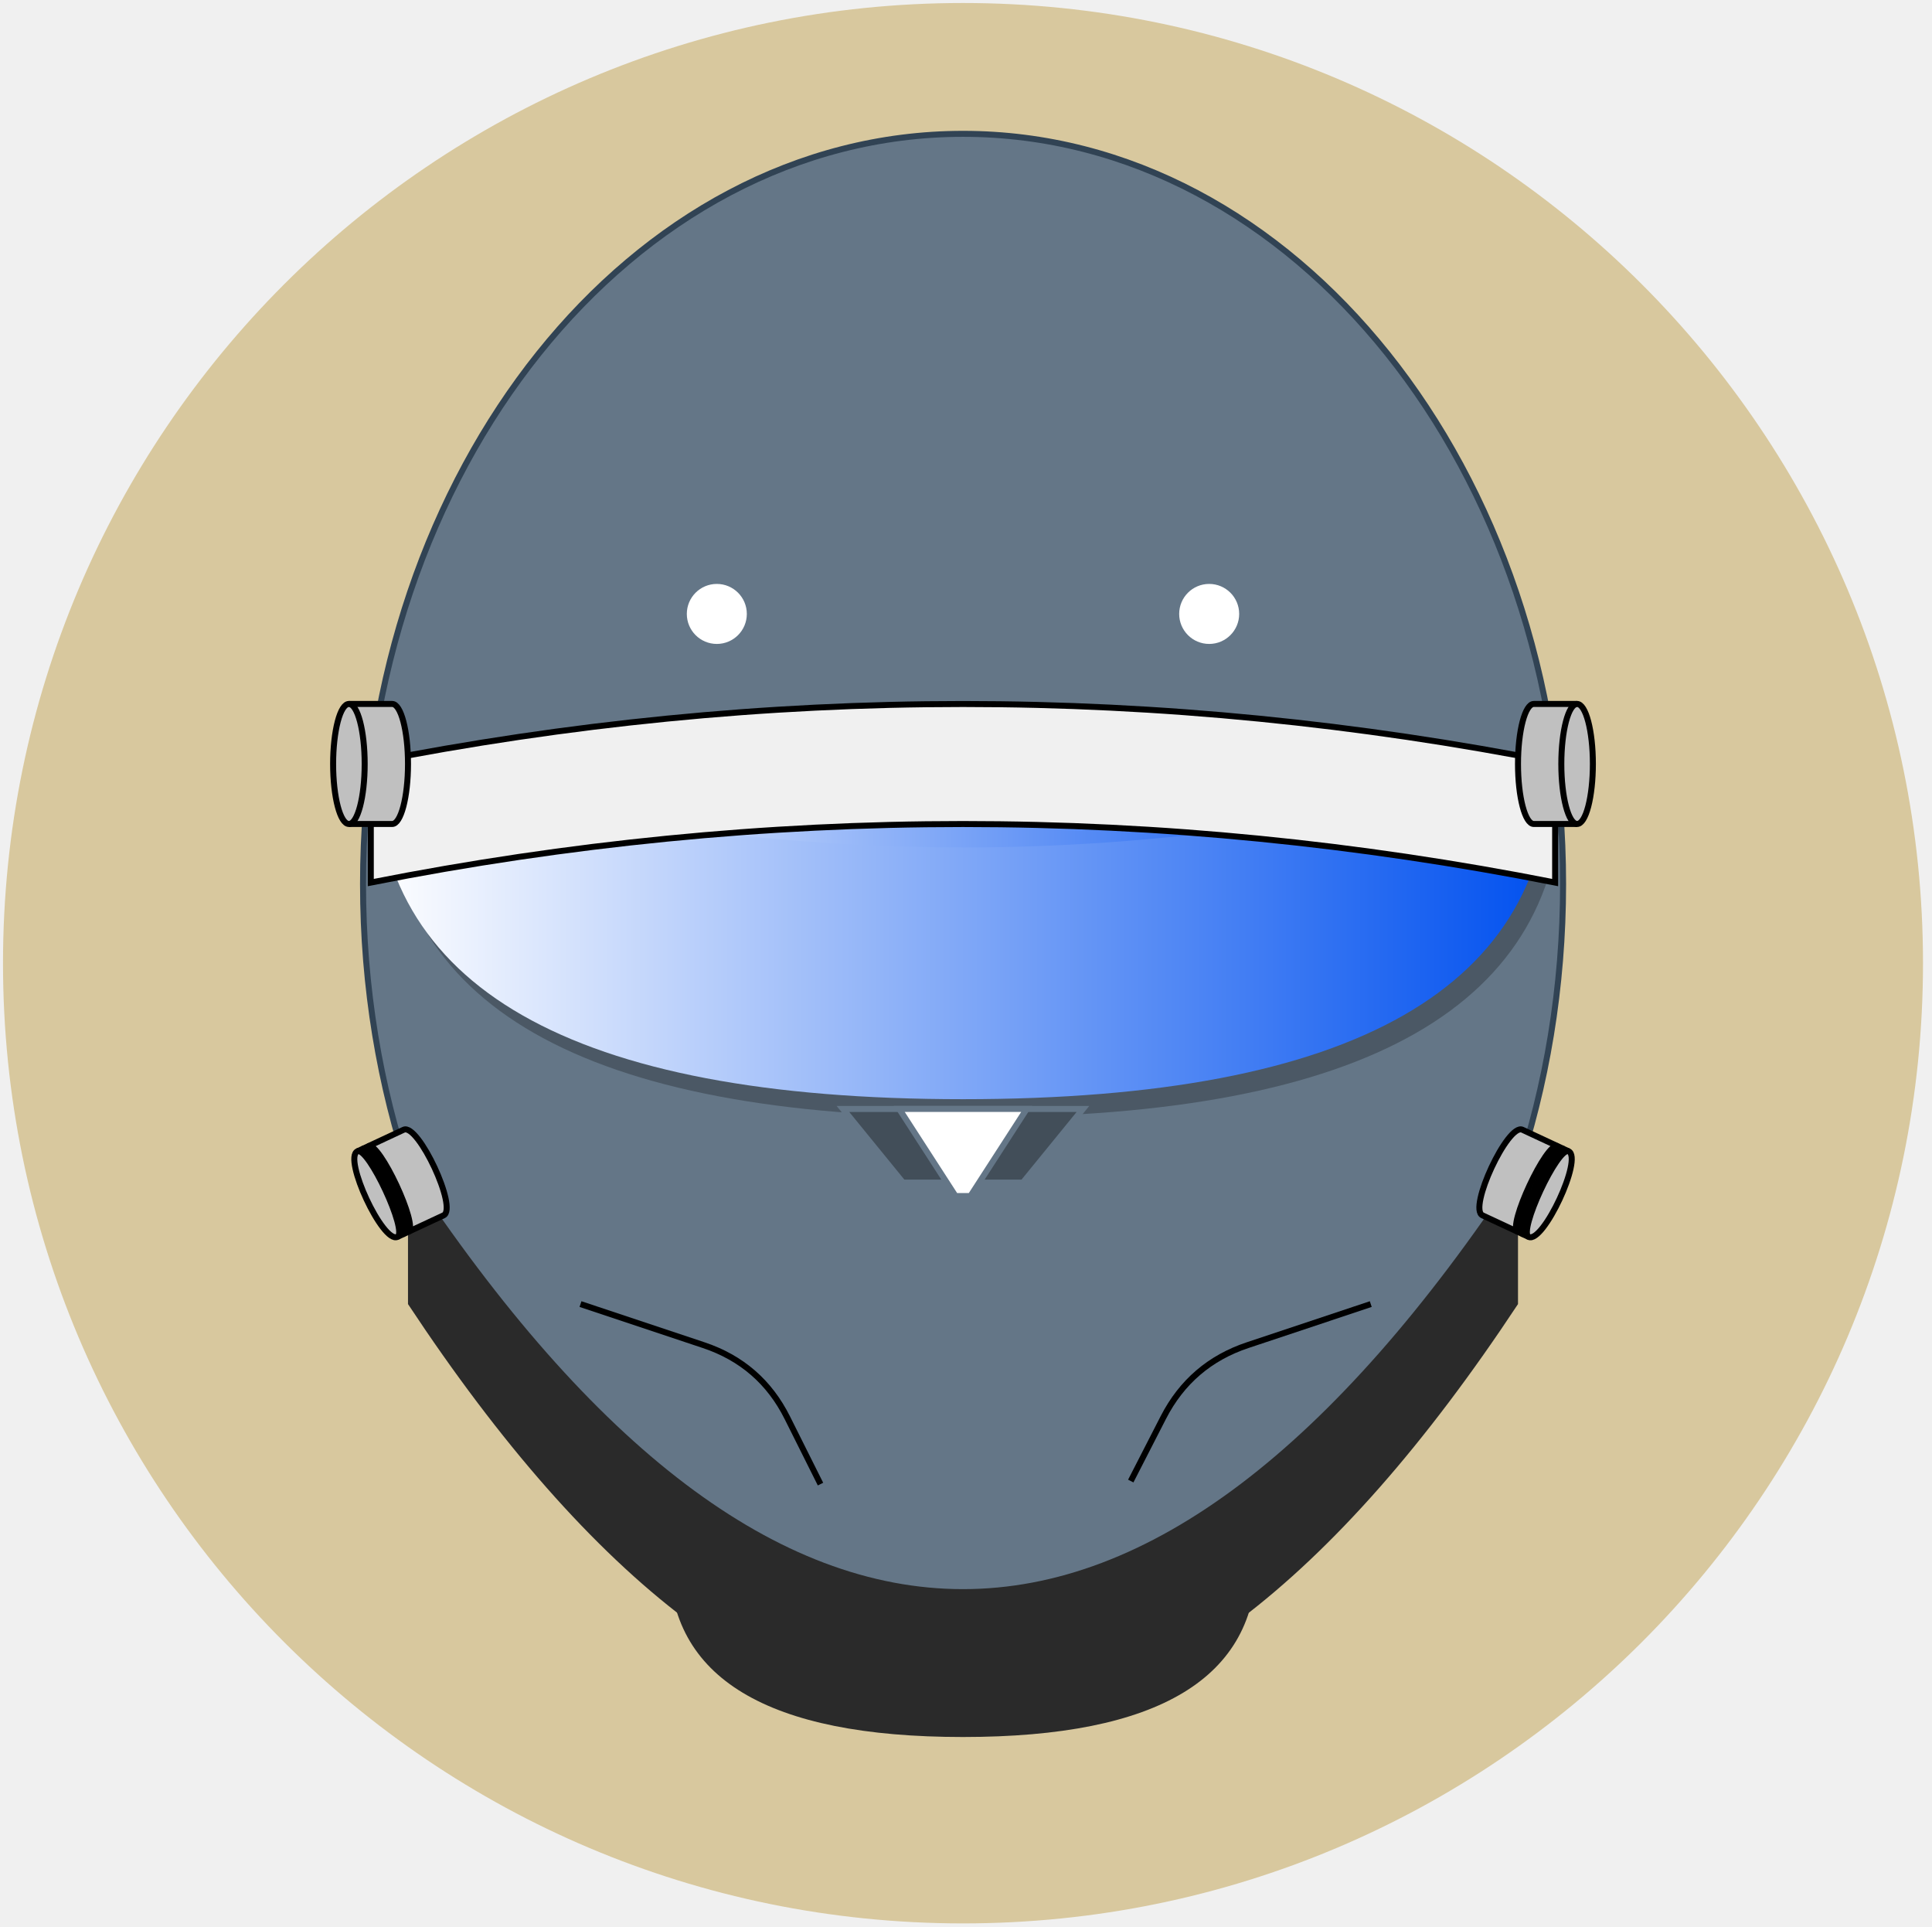
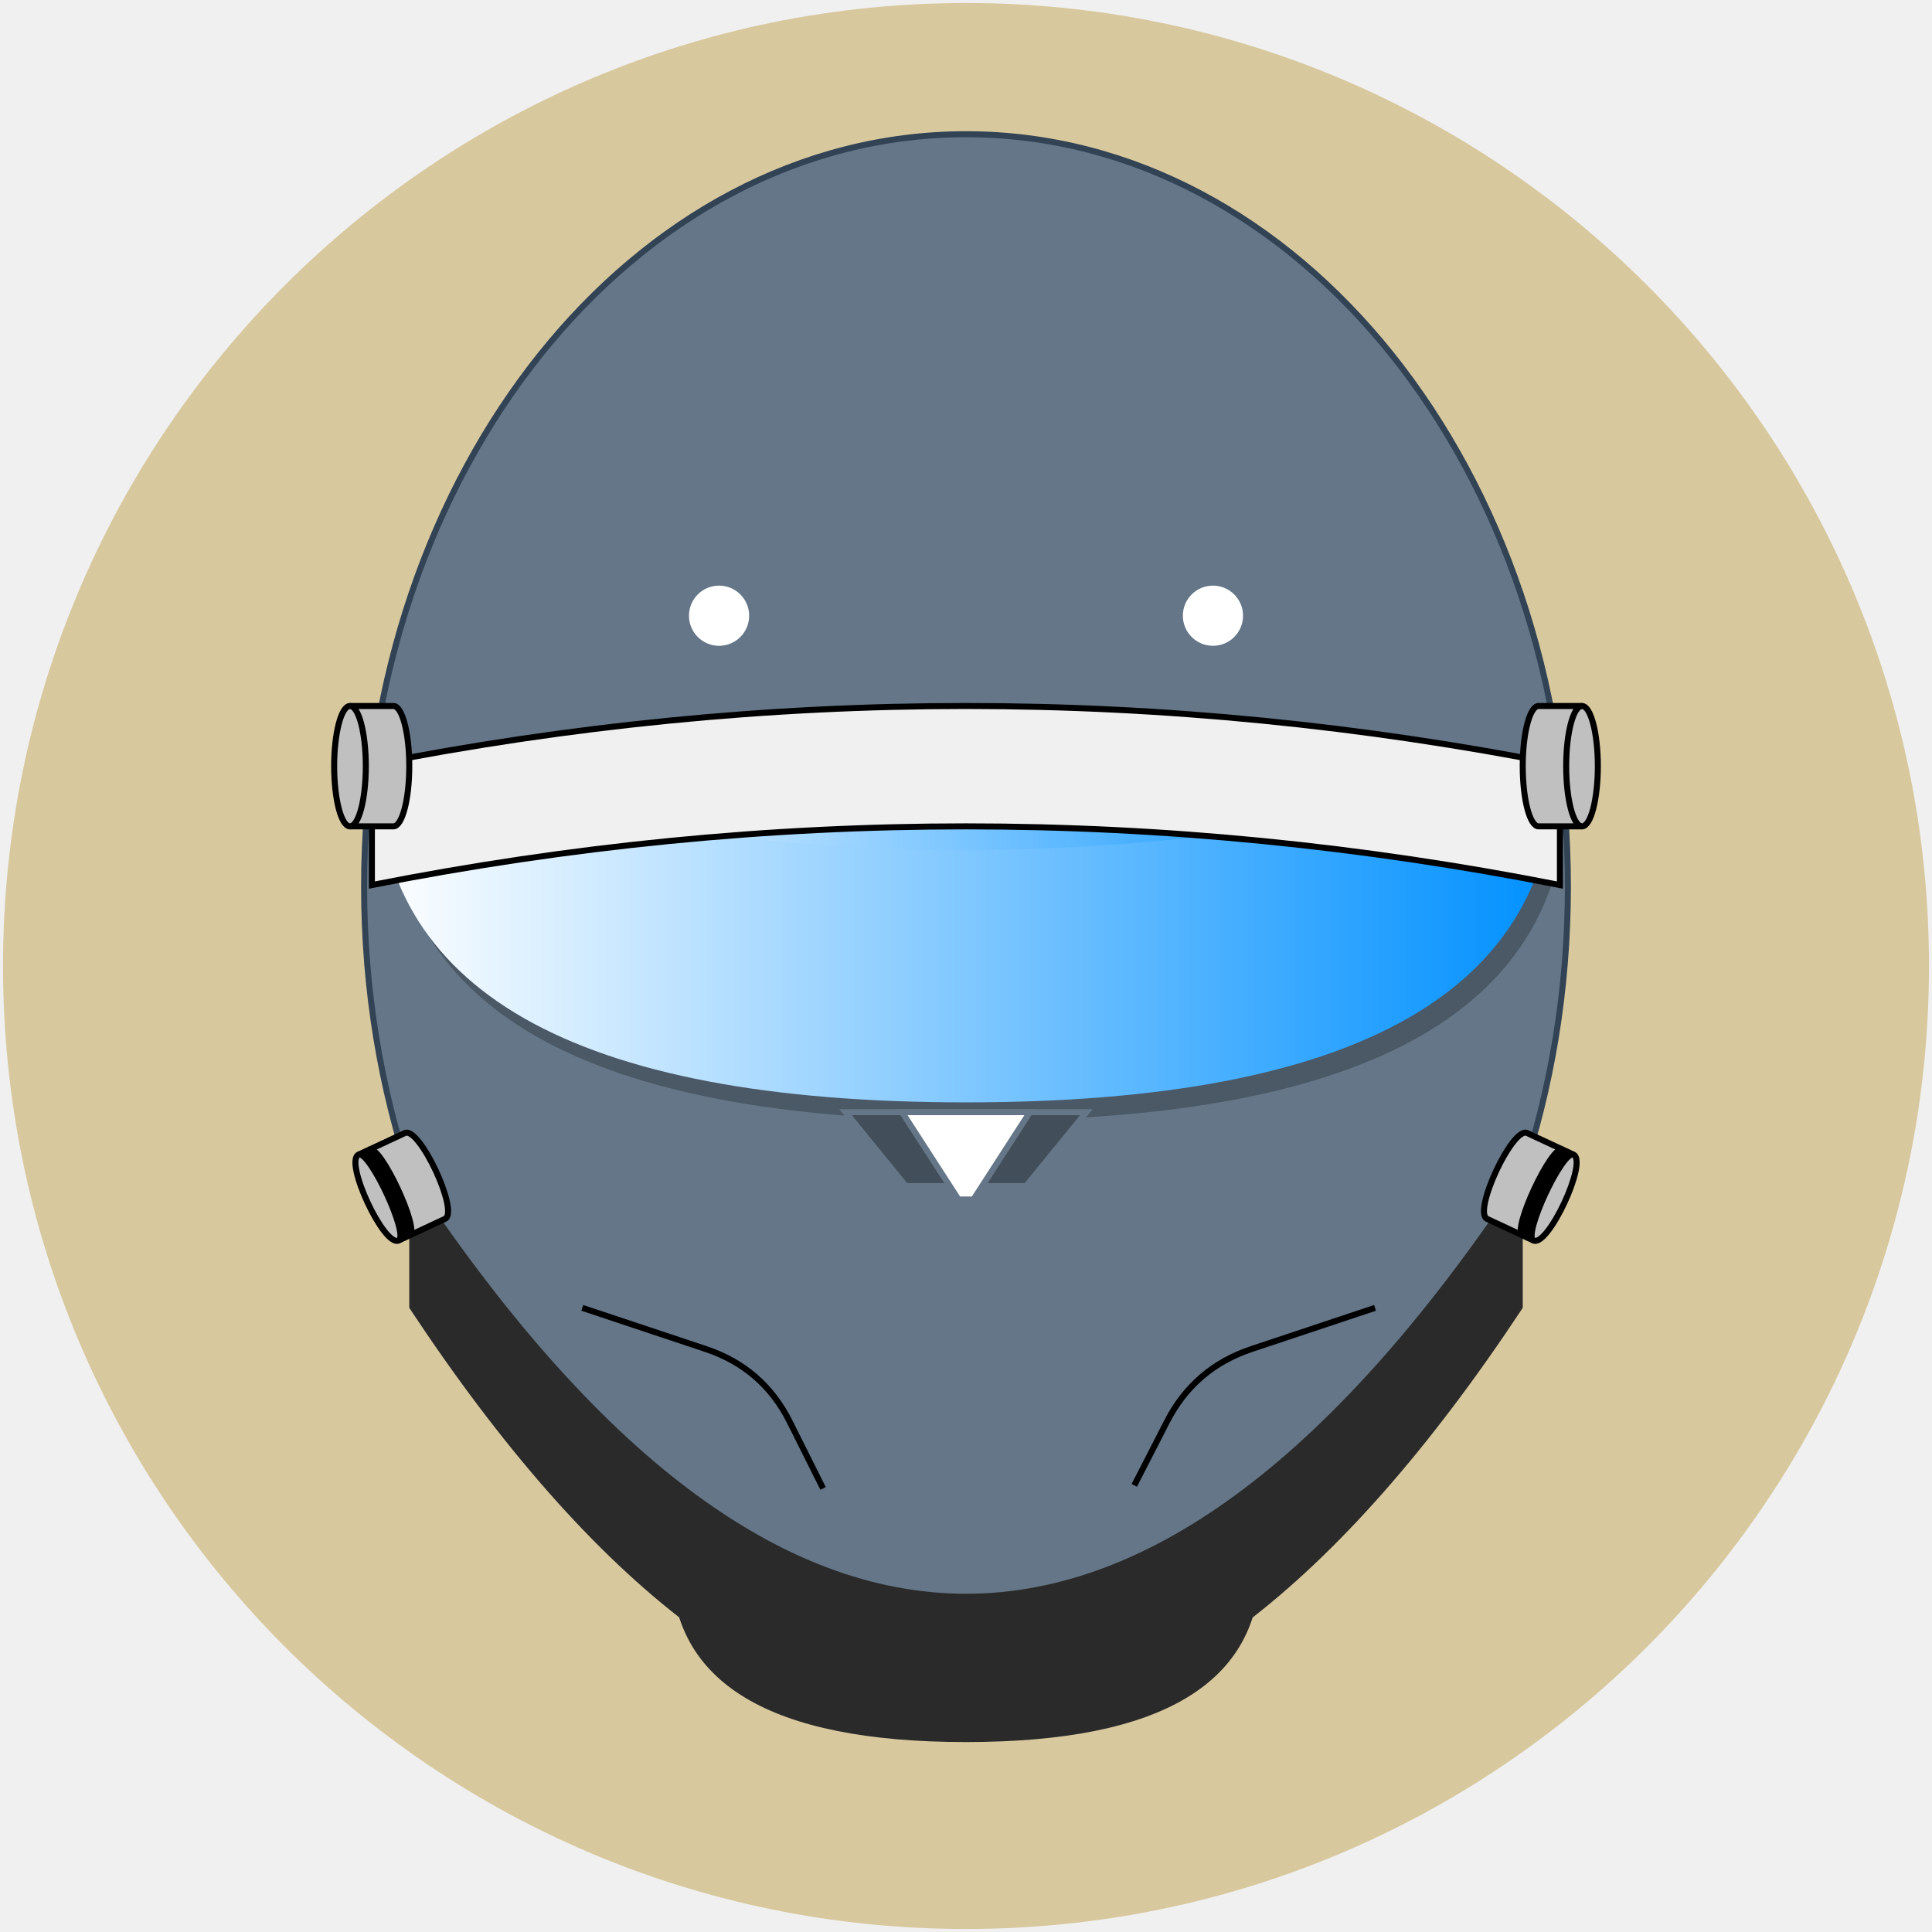
- <svg xmlns="http://www.w3.org/2000/svg" version="1.1" width="322px" height="321px" viewBox="-0.5 -0.5 322 321" content="&lt;mxfile&gt;&lt;diagram id=&quot;7xiq3FgycFcWLTRJMLUd&quot; name=&quot;Page-1&quot;&gt;7Vpbc6M2FP41eaxGFwToMXHi7Ey323QynT7uKKDYTDByZRw7++srQBiBsMExabftwowHjoSEzvedm/AVma3294qvl7/IWKRXGMb7K3J7hXHg+/q3ELxVAhp4lWChkrgSoUbwmHwTRgiNdJvEYtPqmEuZ5sm6LYxklokob8m4UnJnupnhnmXannXNF8IRPEY8daV/JHG+rKQhhY38k0gWy3pmBE3LitedjWCz5LHcWSJyd0VmSsq8ulrtZyItdFfrpXpufqT18GJKZPmoBwJWPfLK061ZnXmz/K1ern5Ea1bf3OyWSS4e1zwqWnYaWy1b5qtU3yF9yTfrSt3PyV7oGW6ekzSdyVSqciByG85Cpt/jZqF4nOhXrNsymQlLfJsoPU4iM90k+EaPeLPJlXwRnf7uao0CXoXKxd4SmdXfC7kSuXrTXUwrDg0ShopeDdWuAZbUaC0tUA9Cbsi0OIzd6FtfGJX3q9+bUPkHKsHi5kXk0dLcdFDwvcAPg0IuGwS0/Lk8HF3rFoI8Qr1pFE68jsIxAgGzDuroH0MIIHIhwHQCCFDgD4Og5DaLC0aX+nw/EFrhc75K0mLtM7lViVB6oi9iZxqNqyPQRQeWxzFLqIS1M0Iu6BBSeDfvMT0b+D7724nS/qZA3kcA0xb4FPsghM2BHOwR7bO9KXCHw7BrJNfF5b7QlA1xj3JFoUAlc270xnowPGJhBsO1UIlehlAFtZJsoVuoTSfUpdO5UG7ktlDrFFh6CANI2oZM/SFDphQw4sKJGAUhuhxSD4+HNOY5f8ylKiP9kEWX4czY5oUWbmE1n7M7dOMYr+/yC18X5/G42Uun2EI+k6pEflOtIYBT+fIAdAyaeYCcNuiQugxguB7nMpOmH5nMjET9k0hfRZ5EvO3TETnXp9skiMUz36b5cQpMgSYjgAVtm2aDNo16/DOaxD+PiMs/wDzqoAPfcdD/JJgjygzbNW+0a74s550WRbul45xnsDiPg2nlBJh2/PKEEZli7YtR2xmHoY6rJ53xwe+2EKegLsgvAh2dGY//m6AT0kW9jsaTRGD4fUEejIc818iKb7J4tsl9bflDI/ygDO3zNkpirl9vJrONTEWbKuE5TDlU1YOlmIe9O8qOcyd2qy+Tt6GJ8jYPMcBYhzgewOEp4nh9sQEDHExAGzLCU4gsvi727hpF2fiPR7V0wuc7gKNqF3Frs9BVul0A9eiwlimRapfx2t5i7NOqmeFBJvpNGkz9ADBqRfcWvL7nA8wceOvhdRxSkTAj2tuFnUko1JP4Vn7vtWdBveV8PUvO1ULkziwaVf5mdVsXHTYnVhqcXGnvlkJDxGq2hpYHoEYydcyW3Q+mnmIq0alpZx9ogDhj6ekhd2Tvb6EkdCf+WB565Lzc6t17He2tz0ni6jt5PRhY57A4xwXWOvM2kZWBgE6VkSHtad0qq46z/Uy3EzQWAMJc68PlO14ea71wPHOitzTR6CsyzJuniiefnw4CHr0sSvb8us31MIfUzJAA+DjEkKLyF4bI/3eRbagC+Kgyj+DultswozCoQW8RaorCnp6R8P9g0yRsmrJ8JBRA/D3R6Yx9ov9r/Tgvj/fUjwyQzgbgNOUk7gzcJtRgZYmb74Kt4tIDFF/OqdWfvvz5nt9GD19ffnu6vl78/vLlJxSOyOPHfv47fJ750M9/DhMnQY4C3KnhCpHvYsT6to10qhL6Z0Okb5t/uFTJb/M3IXL3Fw==&lt;/diagram&gt;&lt;/mxfile&gt;">
+ <svg xmlns="http://www.w3.org/2000/svg" version="1.1" width="321px" height="321px" viewBox="-0.5 -0.5 321 321" content="&lt;mxfile&gt;&lt;diagram id=&quot;7xiq3FgycFcWLTRJMLUd&quot; name=&quot;Page-1&quot;&gt;7Vprb6s2GP41+TjLF8zlY5s250g7O+tUTfs4ueAkqARnjtOk59fPgAFzS0hDV20rkSJ4DTZ+n+e9JjMy3xy/SLZd/yIinswwjI4zcjfDmGJPf2eC10LgEFoIVjKOChGqBY/xD26E0Ej3ccR3jRuVEImKt01hKNKUh6ohY1KKg7nNTLcUSXPVLVvxjuAxZElX+kccqXUh9Sms5V95vFqXKyNoRjasvNkIdmsWiYMlIvczMpdCqOJsc5zzJNNdqZfiucXAaPVikqdq1ANeUDzywpK92Z15M/Vablc/ojWrL24P61jxxy0Ls5GDxlbL1mqT6CukT9luW6h7GR+5XuF2p6R45nORCKmlqUizSZZxkpSiGSZ3/twP9MvdmhfhUvHj4HZQpSRNLi42XMlXfYt5APtGryWxSsUfaphIqfu1BVElZIYaq2ruWnv6xCiwX5nOhKqsiAGzi2euwrW5aKnPdTzX9zK5SJUlX+ZHBwM9QpC2N6dSeEe7PRgMKpyQAAT24TT1jxHw7GHagQNDCCDqIoLpBIggzz2PiRT7NMromqv37bho/S/YJk6yvc/FXsZc6oW+84MZNH6MwC5YMD+GDKYQlp4GdTkAYQAXWiW3K8mimPfzoBy7i6U20lik2f74Tk1EBBcB7AwSgWIX+LA+UIcHiPaZ5RQcgOcpoFHdZqfHTGs23EOKlkIxo8OgB88B4zN4brmM9Ta4zGgWpys9Qm1qoTa1LoV1J/aZWqfA1UEYQGzh2rRv6p6zb0pBQLrIooACH12ProPHoxsxxR6VkHl0P2foeQgzJnul4VuwLRbBPbrt2LTbpRq+yT494DecQksYWSRIhcxJsCv24MGJDN3xgG3nbUMPHEBOG7pPu3QIMKBTmDp912xmHAW+8uSFqzhkTb+PyKV+32ZExJdsn6hhPkwBbUBA4FrQek1jD84aO+rx4WgSHz4ijn8CO+jEPfeUE/9IXEeUH7b73mn3fV32PC2g9kjLgc9h9hnG1UohMG357gkDuC62AUVNH+37Ovae9NGVO24gToHnTAA6ujBm/zdBJ6SNehmxp3Dlp+uyD2eAN54BSgPNf4js2TpztuUPtfCdkrpv+zCOmH69uUh3IuFN5viXEKcq188WdQ527mkwTKWoW8eZVA9NlOo5SJPI7waGikQOwP4pEjl9YQODsv13FYXICCfC0+gma/fVSrO5MB7h3D9f7hsGIeBRo7/YBcCun3p0WMokT7Q3eWl2Jfu0alZ4ELF+kxpf1wMBHUoLXMcFOOjAW06vQ5QMuZnR7jC2FqFQL+I2Z0a9zYByZsXkiqvOzBpJ9mrdts1u2J3YnXdyd70NiZp8xWo1FStwRrJzTC/wk52n2El00qrnqo+LSDSWng46vYrzj1AVnn6J9+WqQy5Lx97cQmk2WieJvW/k/tngu4DZZ1zwLZN1E30D4NGpWi0I2FVbO/72W4CdxAUeIEHXQnH+jtfHYMcfz5zwNYk1+pKc581TwZNvT5WAhc+rnD2/7pWepkrfDAmAi30MKcq/oY/cfxfZzhUN71UZkirHH88oDErQG4SaohdALygKPtk0CZsmrTgpgGgo3fpgZl3QZfq/lpuL/HhLuRkA0mofTlN94tbE7RbGueoT6+jZ18NwAMXXk2rzlyt+/sLuwoc/n397urlZ/f78/Sfkj8j7x/7YWP0C9K4/NnaoOAl0FOAmXG4mcrsYBX1tJp22+O7FEOnL+o8zRSJc//uI3P8N&lt;/diagram&gt;&lt;/mxfile&gt;">
  <defs>
-     <linearGradient x1="100%" y1="0%" x2="0%" y2="0%" id="mx-gradient-ffffff-1-0050ef-1-e-0">
-       <stop offset="0%" style="stop-color: rgb(0, 80, 239); stop-opacity: 1;" />
+     <linearGradient x1="100%" y1="0%" x2="0%" y2="0%" id="mx-gradient-ffffff-1-0090ff-1-e-0">
+       <stop offset="0%" style="stop-color: rgb(0, 144, 255); stop-opacity: 1;" />
      <stop offset="100%" style="stop-color: rgb(255, 255, 255); stop-opacity: 1;" />
    </linearGradient>
-     <linearGradient x1="0%" y1="0%" x2="0%" y2="100%" id="mx-gradient-0050ef-1-ffffff-1-s-0">
-       <stop offset="0%" style="stop-color: rgb(0, 80, 239); stop-opacity: 1;" />
+     <linearGradient x1="0%" y1="0%" x2="0%" y2="100%" id="mx-gradient-0090ff-1-ffffff-1-s-0">
+       <stop offset="0%" style="stop-color: rgb(0, 144, 255); stop-opacity: 1;" />
      <stop offset="100%" style="stop-color: rgb(255, 255, 255); stop-opacity: 1;" />
    </linearGradient>
  </defs>
  <g>
    <ellipse cx="160" cy="160" rx="160" ry="160" fill="#d8c89e" stroke="none" pointer-events="all" />
-     <ellipse cx="160.01" cy="146.8" rx="100.005" ry="125" fill="#647687" stroke="#314354" pointer-events="all" />
-     <rect x="81.25" y="126.8" width="150" height="30" fill="url(#mx-gradient-ffffff-1-0050ef-1-e-0)" stroke="none" pointer-events="all" />
-     <path d="M 132.03 56.8 Q 187.96 56.8 187.96 154.7 Q 187.96 252.61 132.03 252.61 Q 160 154.7 132.03 56.8 Z" fill="#000000" stroke="none" transform="translate(2,3)rotate(90,160,154.7)" pointer-events="all" opacity="0.25" />
-     <path d="M 132.03 56.8 Q 187.96 56.8 187.96 154.7 Q 187.96 252.61 132.03 252.61 Q 160 154.7 132.03 56.8 Z" fill="url(#mx-gradient-0050ef-1-ffffff-1-s-0)" stroke="none" transform="rotate(90,160,154.7)" pointer-events="all" />
+     <ellipse cx="160" cy="146.8" rx="100.005" ry="125" fill="#647687" stroke="#314354" pointer-events="all" />
+     <rect x="81.25" y="126.8" width="150" height="30" fill="url(#mx-gradient-ffffff-1-0090ff-1-e-0)" stroke="none" pointer-events="all" />
+     <path d="M 132.03 56.8 Q 187.96 56.8 187.96 154.7 Q 187.96 252.61 132.03 252.61 Q 159.99 154.7 132.03 56.8 Z" fill="#000000" stroke="none" transform="translate(2,3)rotate(90,160,154.7)" pointer-events="all" opacity="0.25" />
+     <path d="M 132.03 56.8 Q 187.96 56.8 187.96 154.7 Q 187.96 252.61 132.03 252.61 Q 159.99 154.7 132.03 56.8 Z" fill="url(#mx-gradient-0090ff-1-ffffff-1-s-0)" stroke="none" transform="rotate(90,160,154.7)" pointer-events="all" />
    <path d="M 183.75 148.05 L 206.25 148.05 Q 66.25 240.55 206.25 333.05 L 183.75 333.05 Q 43.75 240.55 183.75 148.05 Z" fill="#2a2a2a" stroke="none" transform="rotate(270,160,240.55)" pointer-events="all" />
    <ellipse cx="118.97" cy="101.8" rx="5" ry="5" fill="rgb(255, 255, 255)" stroke="none" pointer-events="all" />
    <ellipse cx="201.03" cy="101.8" rx="5" ry="5" fill="rgb(255, 255, 255)" stroke="none" pointer-events="all" />
    <path d="M 245.89 192.43 C 245.89 189.76 261.63 189.76 261.63 192.43 L 261.63 200.93 C 261.63 203.6 245.89 203.6 245.89 200.93 Z" fill="#c0c0c0" stroke="#000000" stroke-miterlimit="10" transform="rotate(115,253.76,196.68)" pointer-events="all" />
    <path d="M 245.89 192.43 C 245.89 194.43 261.63 194.43 261.63 192.43 M 245.89 193.43 C 245.89 195.43 261.63 195.43 261.63 193.43 M 245.89 194.43 C 245.89 196.43 261.63 196.43 261.63 194.43" fill="none" stroke="#000000" stroke-miterlimit="10" transform="rotate(115,253.76,196.68)" pointer-events="all" />
    <path d="M 58.38 192.43 C 58.38 189.76 74.12 189.76 74.12 192.43 L 74.12 200.93 C 74.12 203.6 58.38 203.6 58.38 200.93 Z" fill="#c0c0c0" stroke="#000000" stroke-miterlimit="10" transform="rotate(605,66.25,196.68)" pointer-events="all" />
    <path d="M 58.38 192.43 C 58.38 194.43 74.12 194.43 74.12 192.43 M 58.38 193.43 C 58.38 195.43 74.12 195.43 74.12 193.43 M 58.38 194.43 C 58.38 196.43 74.12 196.43 74.12 194.43" fill="none" stroke="#000000" stroke-miterlimit="10" transform="rotate(605,66.25,196.68)" pointer-events="all" />
    <path d="M 139.99 196.55 L 149.99 184.28 L 169.99 184.28 L 179.99 196.55 Z" fill="#424e59" stroke="#647687" stroke-miterlimit="10" transform="rotate(180,159.99,190.42)" pointer-events="all" />
    <path d="M 187.96 246.29 L 193.39 235.7 Q 197.96 226.8 207.45 223.64 L 227.96 216.8" fill="none" stroke="#000000" stroke-miterlimit="10" pointer-events="stroke" />
    <path d="M 96.25 216.8 L 116.76 223.64 Q 126.25 226.8 130.72 235.74 L 136.25 246.8" fill="none" stroke="#000000" stroke-miterlimit="10" pointer-events="stroke" />
-     <path d="M 154.87 32.98 L 174.87 32.98 Q 155.37 131.68 174.87 230.37 L 154.87 230.37 Q 135.37 131.68 154.87 32.98 Z" fill="#f0f0f0" stroke="#000000" stroke-miterlimit="10" transform="rotate(90,159.99,131.68)" pointer-events="all" />
+     <path d="M 154.87 32.98 L 174.87 32.98 Q 155.37 131.68 174.87 230.37 L 154.87 230.37 Q 135.37 131.68 154.87 32.98 Z" fill="#f0f0f0" stroke="#000000" stroke-miterlimit="10" transform="rotate(90,159.99,131.67)" pointer-events="all" />
    <path d="M 248.74 123.19 C 248.74 121.74 253.22 120.56 258.74 120.56 C 261.39 120.56 263.94 120.84 265.81 121.33 C 267.69 121.82 268.74 122.49 268.74 123.19 L 268.74 130.41 C 268.74 131.86 264.26 133.04 258.74 133.04 C 253.22 133.04 248.74 131.86 248.74 130.41 Z" fill="#c0c0c0" stroke="#000000" stroke-miterlimit="10" transform="rotate(90,258.74,126.8)" pointer-events="all" />
    <path d="M 268.74 123.19 C 268.74 124.64 264.26 125.82 258.74 125.82 C 253.22 125.82 248.74 124.64 248.74 123.19" fill="none" stroke="#000000" stroke-miterlimit="10" transform="rotate(90,258.74,126.8)" pointer-events="all" />
    <path d="M 51.26 123.19 C 51.26 121.74 55.74 120.56 61.26 120.56 C 63.91 120.56 66.46 120.84 68.33 121.33 C 70.21 121.82 71.26 122.49 71.26 123.19 L 71.26 130.41 C 71.26 131.86 66.78 133.04 61.26 133.04 C 55.74 133.04 51.26 131.86 51.26 130.41 Z" fill="#c0c0c0" stroke="#000000" stroke-miterlimit="10" transform="rotate(270,61.26,126.8)" pointer-events="all" />
    <path d="M 71.26 123.19 C 71.26 124.64 66.78 125.82 61.26 125.82 C 55.74 125.82 51.26 124.64 51.26 123.19" fill="none" stroke="#000000" stroke-miterlimit="10" transform="rotate(270,61.26,126.8)" pointer-events="all" />
    <path d="M 149.38 198.8 L 158.76 184.28 L 161.25 184.28 L 170.63 198.8 Z" fill="#ffffff" stroke="#647687" stroke-miterlimit="10" transform="rotate(180,160,191.54)" pointer-events="all" />
    <path d="M 145.24 225.26 Q 174.74 225.26 174.74 274.19 Q 174.74 323.12 145.24 323.12 Q 159.99 274.19 145.24 225.26 Z" fill="#2a2a2a" stroke="none" transform="rotate(90,159.99,274.19)" pointer-events="all" />
  </g>
</svg>
